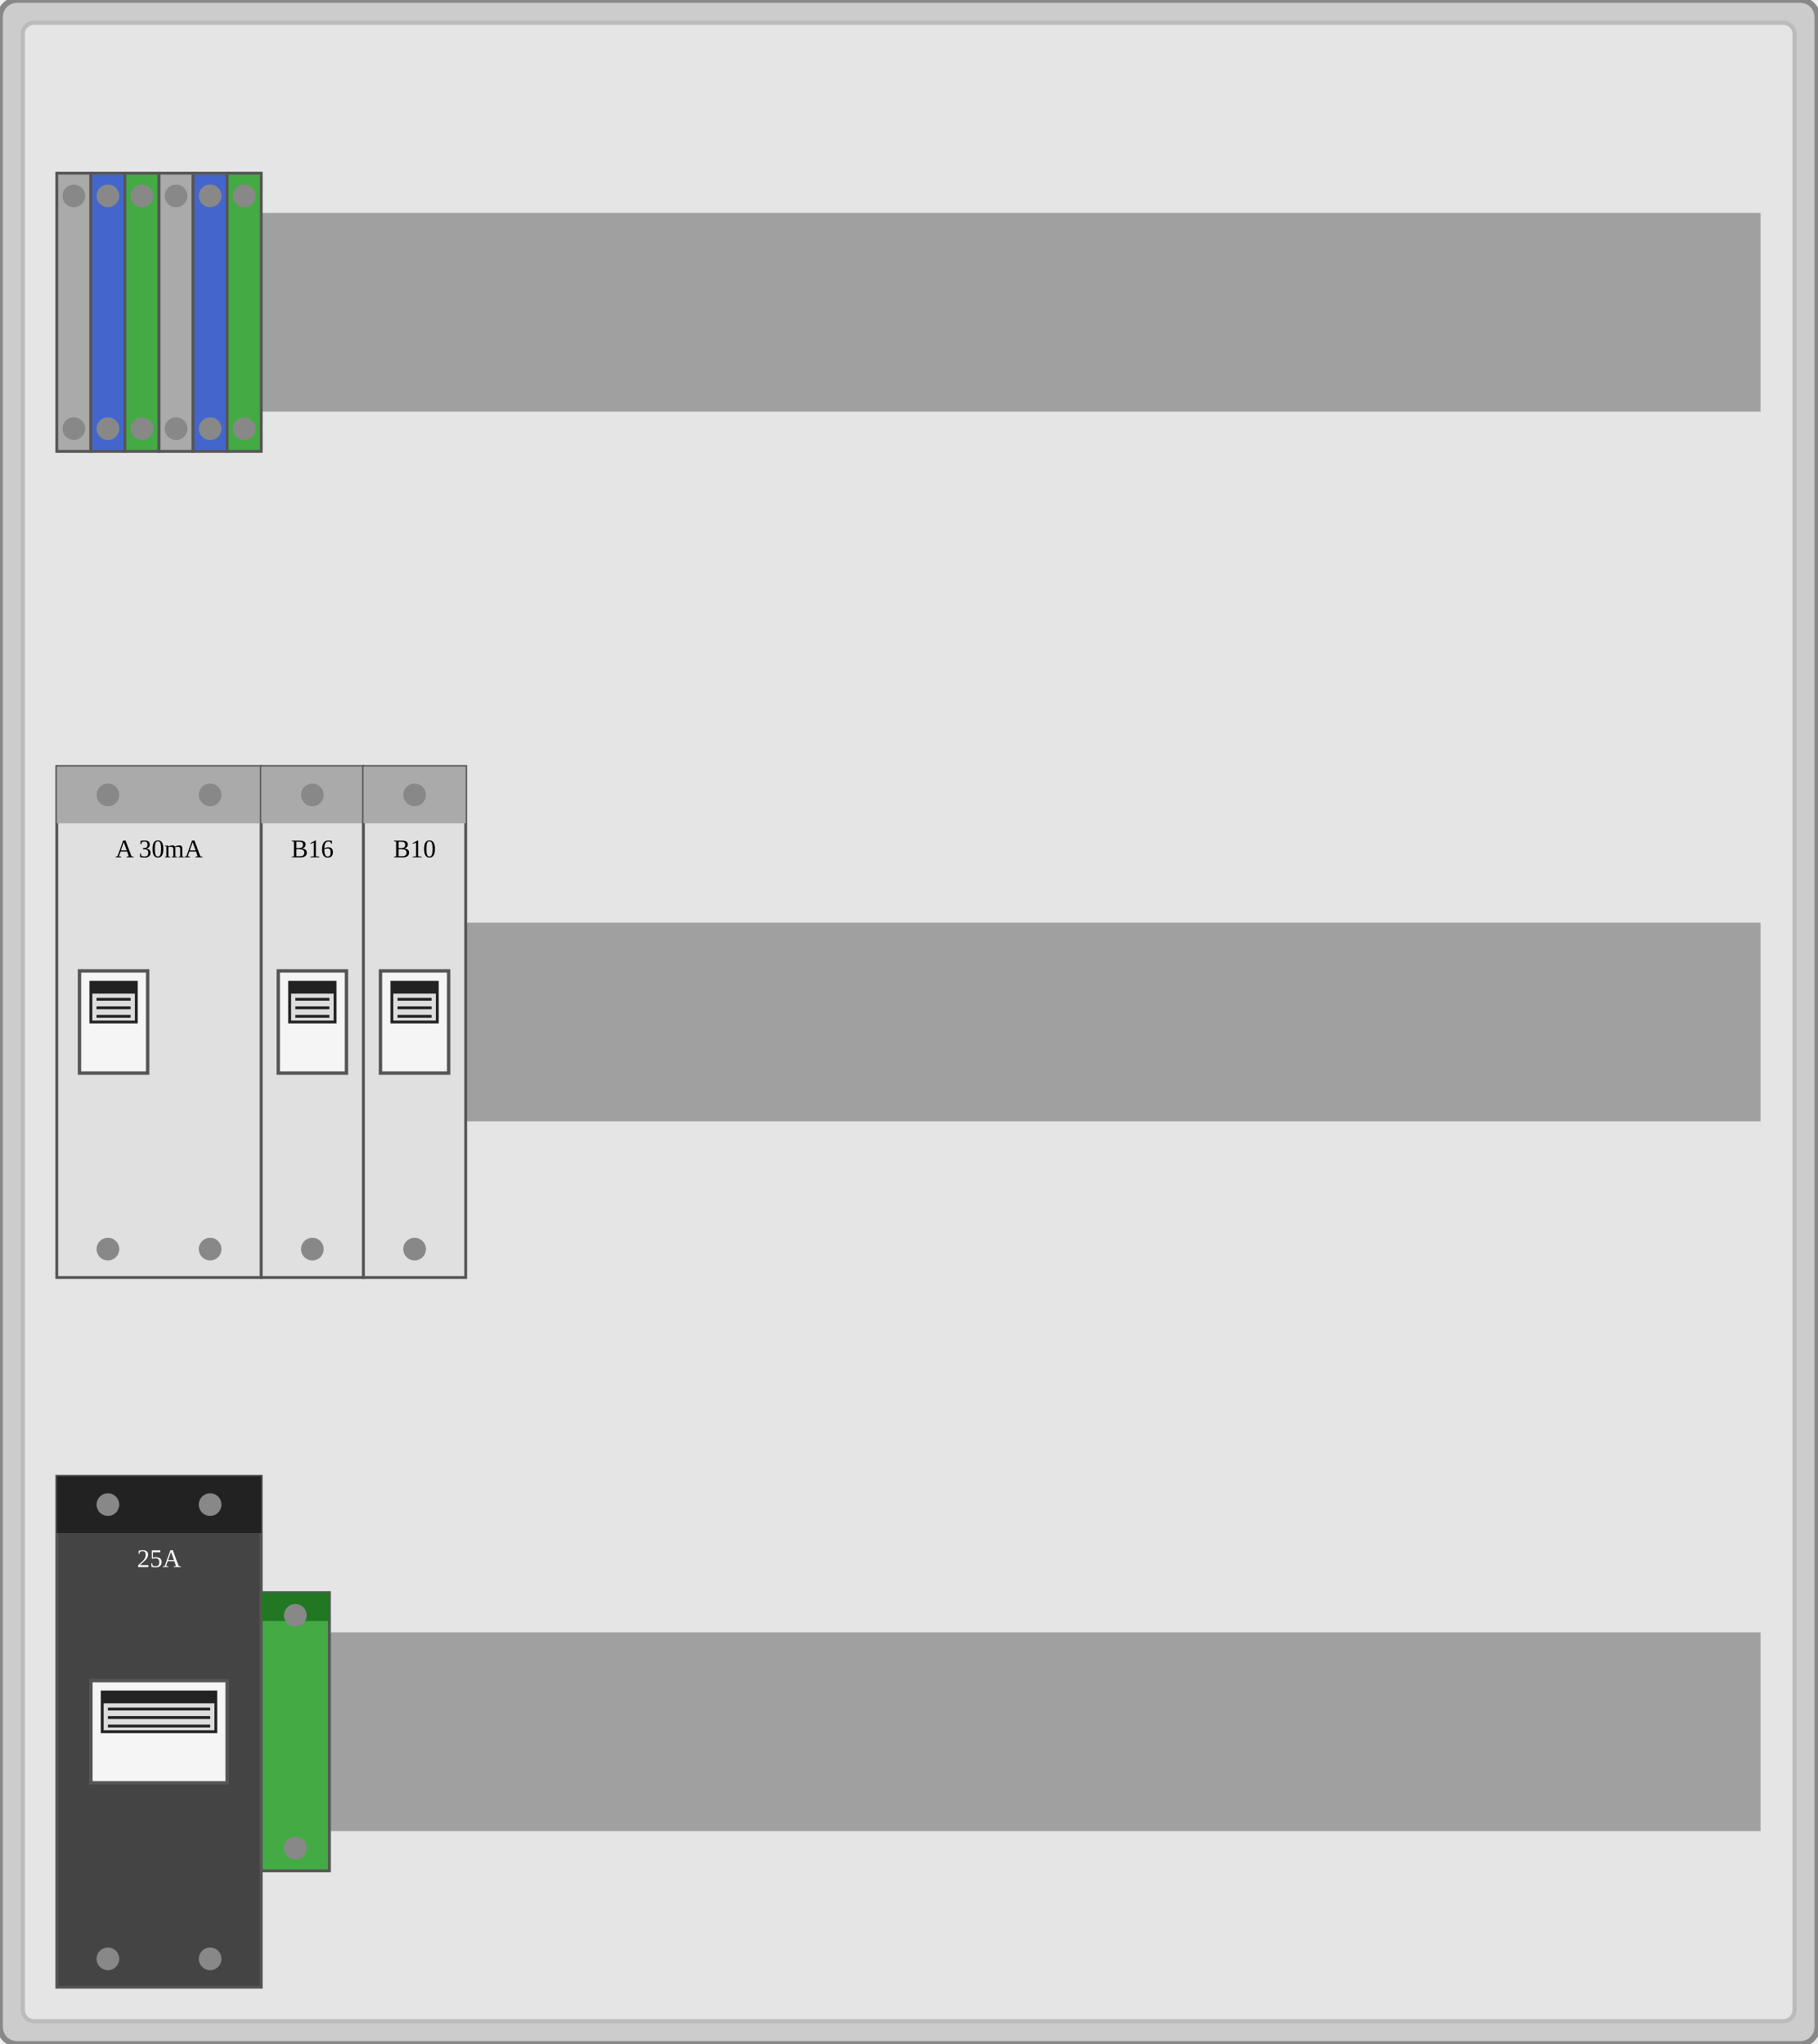
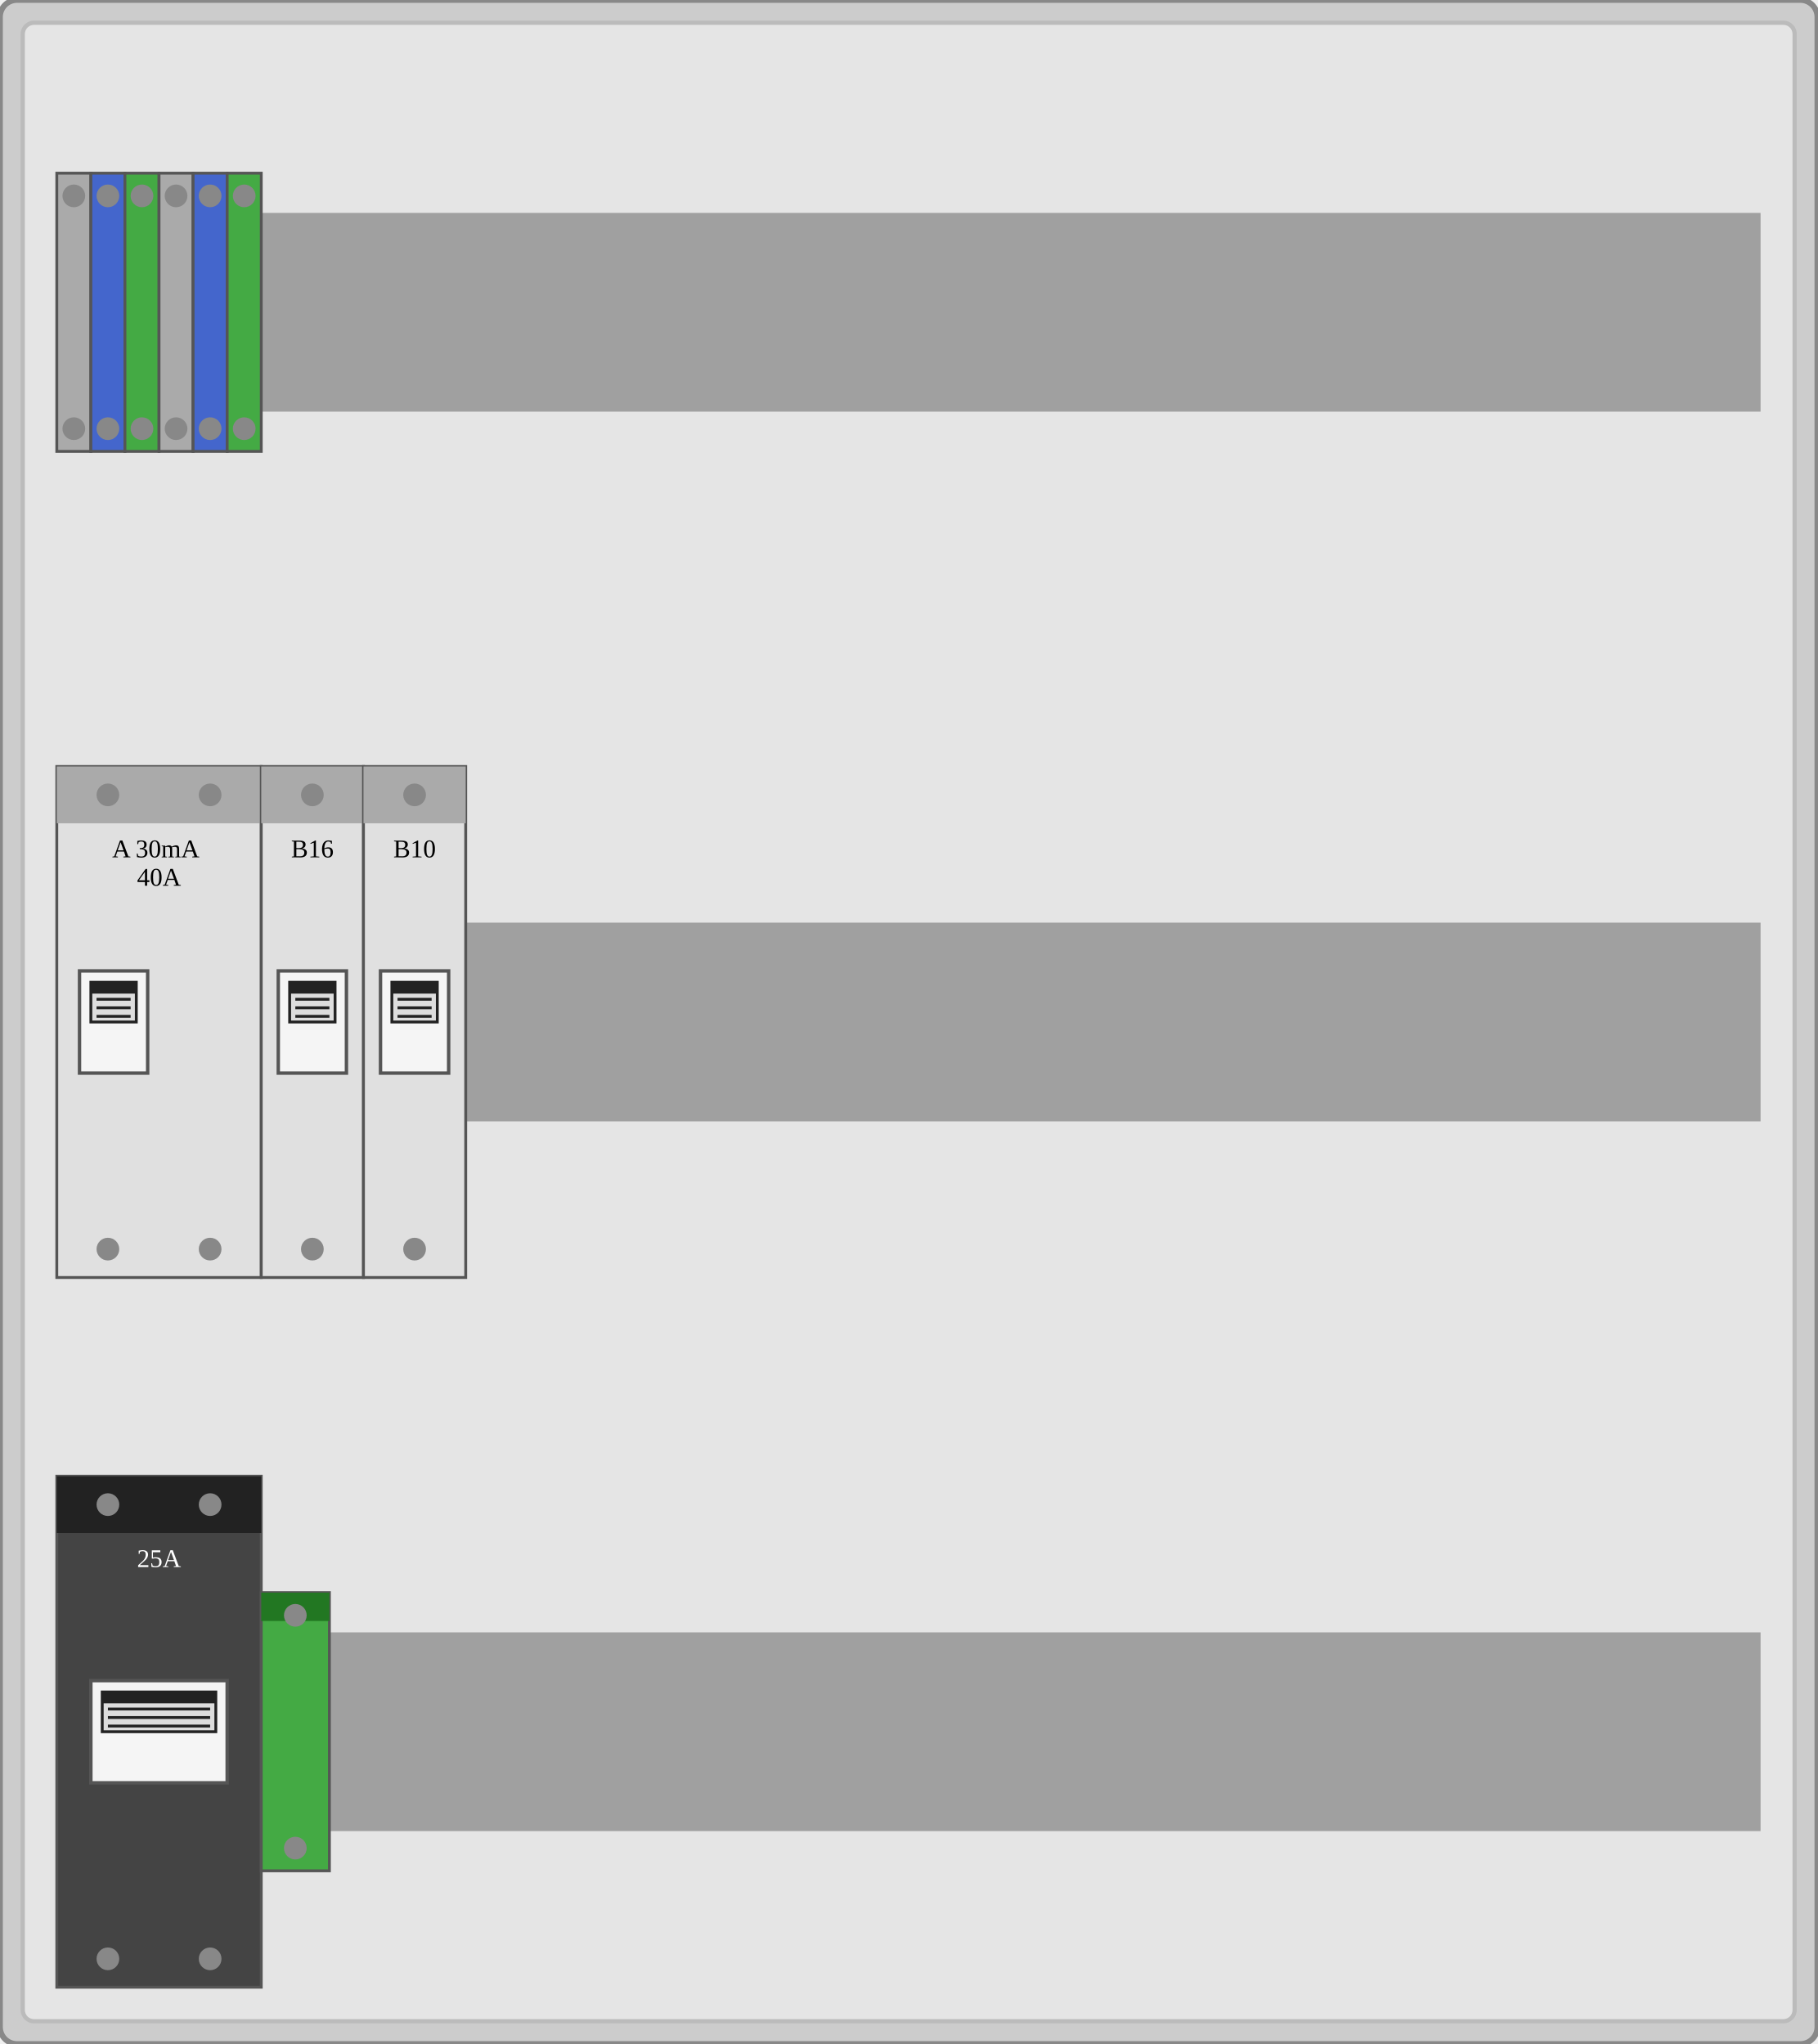
<svg xmlns="http://www.w3.org/2000/svg" width="640" height="720" viewBox="0 0 640 720">
  <rect x="0" y="0" width="640" height="720" rx="6" fill="#cccccc" stroke="#888888" stroke-width="2" />
  <rect x="8" y="8" width="624" height="704" rx="4" fill="#e5e5e5" stroke="#bbbbbb" stroke-width="1.5" />
  <g transform="translate(20, 20)">
    <rect x="0" y="55" width="600" height="70" fill="#a0a0a0" />
    <rect x="0" y="41" width="12" height="98" fill="#aaaaaa" stroke="#555555" stroke-width="1" />
    <circle cx="6" cy="49" r="4" fill="#888888" data-querschnitt="2.5" data-farbe="schwarz" data-netz="N11" style="cursor: pointer;" />
    <circle cx="6" cy="131" r="4" fill="#888888" data-querschnitt="2.5" data-farbe="schwarz" data-netz="N13" style="cursor: pointer;" />
    <rect x="12" y="41" width="12" height="98" fill="#4466cc" stroke="#555555" stroke-width="1" />
    <circle cx="18" cy="49" r="4" fill="#888888" data-querschnitt="2.5" data-farbe="blau" data-netz="N8" style="cursor: pointer;" />
    <circle cx="18" cy="131" r="4" fill="#888888" data-querschnitt="2.5" data-farbe="blau" data-netz="N14" style="cursor: pointer;" />
    <rect x="24" y="41" width="12" height="98" fill="#44aa44" stroke="#555555" stroke-width="1" />
    <circle cx="30" cy="49" r="4" fill="#888888" data-querschnitt="2.5" data-farbe="gn-ge" data-netz="N9" style="cursor: pointer;" />
    <circle cx="30" cy="131" r="4" fill="#888888" data-querschnitt="2.5" data-farbe="gn-ge" data-netz="N15" style="cursor: pointer;" />
    <rect x="36" y="41" width="12" height="98" fill="#aaaaaa" stroke="#555555" stroke-width="1" />
    <circle cx="42" cy="49" r="4" fill="#888888" data-querschnitt="1.5" data-farbe="schwarz" data-netz="N12" style="cursor: pointer;" />
    <circle cx="42" cy="131" r="4" fill="#888888" data-querschnitt="1.5" data-farbe="schwarz" data-netz="N16" style="cursor: pointer;" />
    <rect x="48" y="41" width="12" height="98" fill="#4466cc" stroke="#555555" stroke-width="1" />
    <circle cx="54" cy="49" r="4" fill="#888888" data-querschnitt="2.5" data-farbe="blau" data-netz="N8" style="cursor: pointer;" />
    <circle cx="54" cy="131" r="4" fill="#888888" data-querschnitt="1.5" data-farbe="blau" data-netz="N17" style="cursor: pointer;" />
    <rect x="60" y="41" width="12" height="98" fill="#44aa44" stroke="#555555" stroke-width="1" />
    <circle cx="66" cy="49" r="4" fill="#888888" data-querschnitt="1.5" data-farbe="gn-ge" data-netz="N18" style="cursor: pointer;" />
    <circle cx="66" cy="131" r="4" fill="#888888" data-querschnitt="1.5" data-farbe="gn-ge" data-netz="N18" style="cursor: pointer;" />
    <rect x="0" y="305" width="600" height="70" fill="#a0a0a0" />
    <rect x="0" y="250" width="72" height="180" fill="#e0e0e0" stroke="#555555" stroke-width="1" />
    <rect x="0" y="250" width="72" height="20" fill="#aaaaaa" />
-     <text x="36" y="282" text-anchor="middle" font-size="9" fill="#000000">A 30mA</text>
+     <text x="36" y="282" text-anchor="middle" font-size="9" fill="#000000">
+       <tspan x="36" dy="0">A 30mA</tspan>
+       <tspan x="36" dy="10">40A</tspan>
+     </text>
    <g style="cursor: pointer;">
      <rect x="8" y="322" width="24" height="36" fill="#f5f5f5" stroke="#555555" stroke-width="1.2" />
      <g>
        <rect x="12" y="326" width="16" height="14" fill="#dddddd" stroke="#222222" stroke-width="1" />
        <rect x="12" y="326" width="16" height="4" fill="#222222" />
        <line x1="14" x2="26" y1="332" y2="332" stroke="#222222" stroke-width="1" />
        <line x1="14" x2="26" y1="335" y2="335" stroke="#222222" stroke-width="1" />
        <line x1="14" x2="26" y1="338" y2="338" stroke="#222222" stroke-width="1" />
      </g>
    </g>
    <circle cx="18" cy="260" r="4" fill="#888888" data-querschnitt="10" data-farbe="schwarz" data-netz="N4" style="cursor: pointer;" />
    <circle cx="18" cy="420" r="4" fill="#888888" data-querschnitt="2.5" data-farbe="schwarz" data-netz="N6" data-netz-weitere="N7" style="cursor: pointer;" />
    <circle cx="54" cy="260" r="4" fill="#888888" data-querschnitt="10" data-farbe="blau" data-netz="N5" style="cursor: pointer;" />
    <circle cx="54" cy="420" r="4" fill="#888888" data-querschnitt="2.5" data-farbe="blau" data-netz="N8" style="cursor: pointer;" />
    <rect x="72" y="250" width="36" height="180" fill="#e0e0e0" stroke="#555555" stroke-width="1" />
    <rect x="72" y="250" width="36" height="20" fill="#aaaaaa" />
-     <text x="90" y="282" text-anchor="middle" font-size="9" fill="#000000">B16</text>
+     <text x="90" y="282" text-anchor="middle" font-size="9" fill="#000000">
+       <tspan x="90" dy="0">B16</tspan>
+     </text>
    <g style="cursor: pointer;">
      <rect x="78" y="322" width="24" height="36" fill="#f5f5f5" stroke="#555555" stroke-width="1.2" />
      <g>
        <rect x="82" y="326" width="16" height="14" fill="#dddddd" stroke="#222222" stroke-width="1" />
        <rect x="82" y="326" width="16" height="4" fill="#222222" />
        <line x1="84" x2="96" y1="332" y2="332" stroke="#222222" stroke-width="1" />
        <line x1="84" x2="96" y1="335" y2="335" stroke="#222222" stroke-width="1" />
        <line x1="84" x2="96" y1="338" y2="338" stroke="#222222" stroke-width="1" />
      </g>
    </g>
    <circle cx="90" cy="260" r="4" fill="#888888" data-querschnitt="2.5" data-farbe="schwarz" data-netz="N6" style="cursor: pointer;" />
    <circle cx="90" cy="420" r="4" fill="#888888" data-querschnitt="2.5" data-farbe="schwarz" data-netz="N11" style="cursor: pointer;" />
    <rect x="108" y="250" width="36" height="180" fill="#e0e0e0" stroke="#555555" stroke-width="1" />
    <rect x="108" y="250" width="36" height="20" fill="#aaaaaa" />
-     <text x="126" y="282" text-anchor="middle" font-size="9" fill="#000000">B10</text>
+     <text x="126" y="282" text-anchor="middle" font-size="9" fill="#000000">
+       <tspan x="126" dy="0">B10</tspan>
+     </text>
    <g style="cursor: pointer;">
      <rect x="114" y="322" width="24" height="36" fill="#f5f5f5" stroke="#555555" stroke-width="1.2" />
      <g>
        <rect x="118" y="326" width="16" height="14" fill="#dddddd" stroke="#222222" stroke-width="1" />
        <rect x="118" y="326" width="16" height="4" fill="#222222" />
        <line x1="120" x2="132" y1="332" y2="332" stroke="#222222" stroke-width="1" />
        <line x1="120" x2="132" y1="335" y2="335" stroke="#222222" stroke-width="1" />
        <line x1="120" x2="132" y1="338" y2="338" stroke="#222222" stroke-width="1" />
      </g>
    </g>
    <circle cx="126" cy="260" r="4" fill="#888888" data-querschnitt="1.5" data-farbe="schwarz" data-netz="N7" style="cursor: pointer;" />
    <circle cx="126" cy="420" r="4" fill="#888888" data-querschnitt="1.5" data-farbe="schwarz" data-netz="N12" style="cursor: pointer;" />
    <rect x="0" y="555" width="600" height="70" fill="#a0a0a0" />
    <rect x="0" y="500" width="72" height="180" fill="#444444" stroke="#555555" stroke-width="1" />
    <rect x="0" y="500" width="72" height="20" fill="#222222" />
-     <text x="36" y="532" text-anchor="middle" font-size="9" fill="#ffffff">25A</text>
+     <text x="36" y="532" text-anchor="middle" font-size="9" fill="#ffffff">
+       <tspan x="36" dy="0">25A</tspan>
+     </text>
    <g style="cursor: pointer;">
      <rect x="12" y="572" width="48" height="36" fill="#f5f5f5" stroke="#555555" stroke-width="1.2" />
      <g>
        <rect x="16" y="576" width="40" height="14" fill="#dddddd" stroke="#222222" stroke-width="1" />
        <rect x="16" y="576" width="40" height="4" fill="#222222" />
        <line x1="18" x2="54" y1="582" y2="582" stroke="#222222" stroke-width="1" />
        <line x1="18" x2="54" y1="585" y2="585" stroke="#222222" stroke-width="1" />
        <line x1="18" x2="54" y1="588" y2="588" stroke="#222222" stroke-width="1" />
      </g>
    </g>
    <circle cx="18" cy="510" r="4" fill="#888888" data-querschnitt="16" data-farbe="schwarz" data-netz="N1" style="cursor: pointer;" />
    <circle cx="18" cy="670" r="4" fill="#888888" data-querschnitt="10" data-farbe="schwarz" data-netz="N4" style="cursor: pointer;" />
    <circle cx="54" cy="510" r="4" fill="#888888" data-querschnitt="16" data-farbe="blau" data-netz="N2" style="cursor: pointer;" />
    <circle cx="54" cy="670" r="4" fill="#888888" data-querschnitt="10" data-farbe="blau" data-netz="N5" style="cursor: pointer;" />
    <rect x="72" y="541" width="24" height="98" fill="#44aa44" stroke="#555555" stroke-width="1" />
    <rect x="72" y="541" width="24" height="10" fill="#227722" />
    <circle cx="84" cy="549" r="4" fill="#888888" data-querschnitt="16" data-farbe="gn-ge" data-netz="N3" style="cursor: pointer;" />
    <circle cx="84" cy="631" r="4" fill="#888888" data-querschnitt="2.5" data-farbe="gn-ge" data-netz="N9" style="cursor: pointer;" />
  </g>
</svg>
